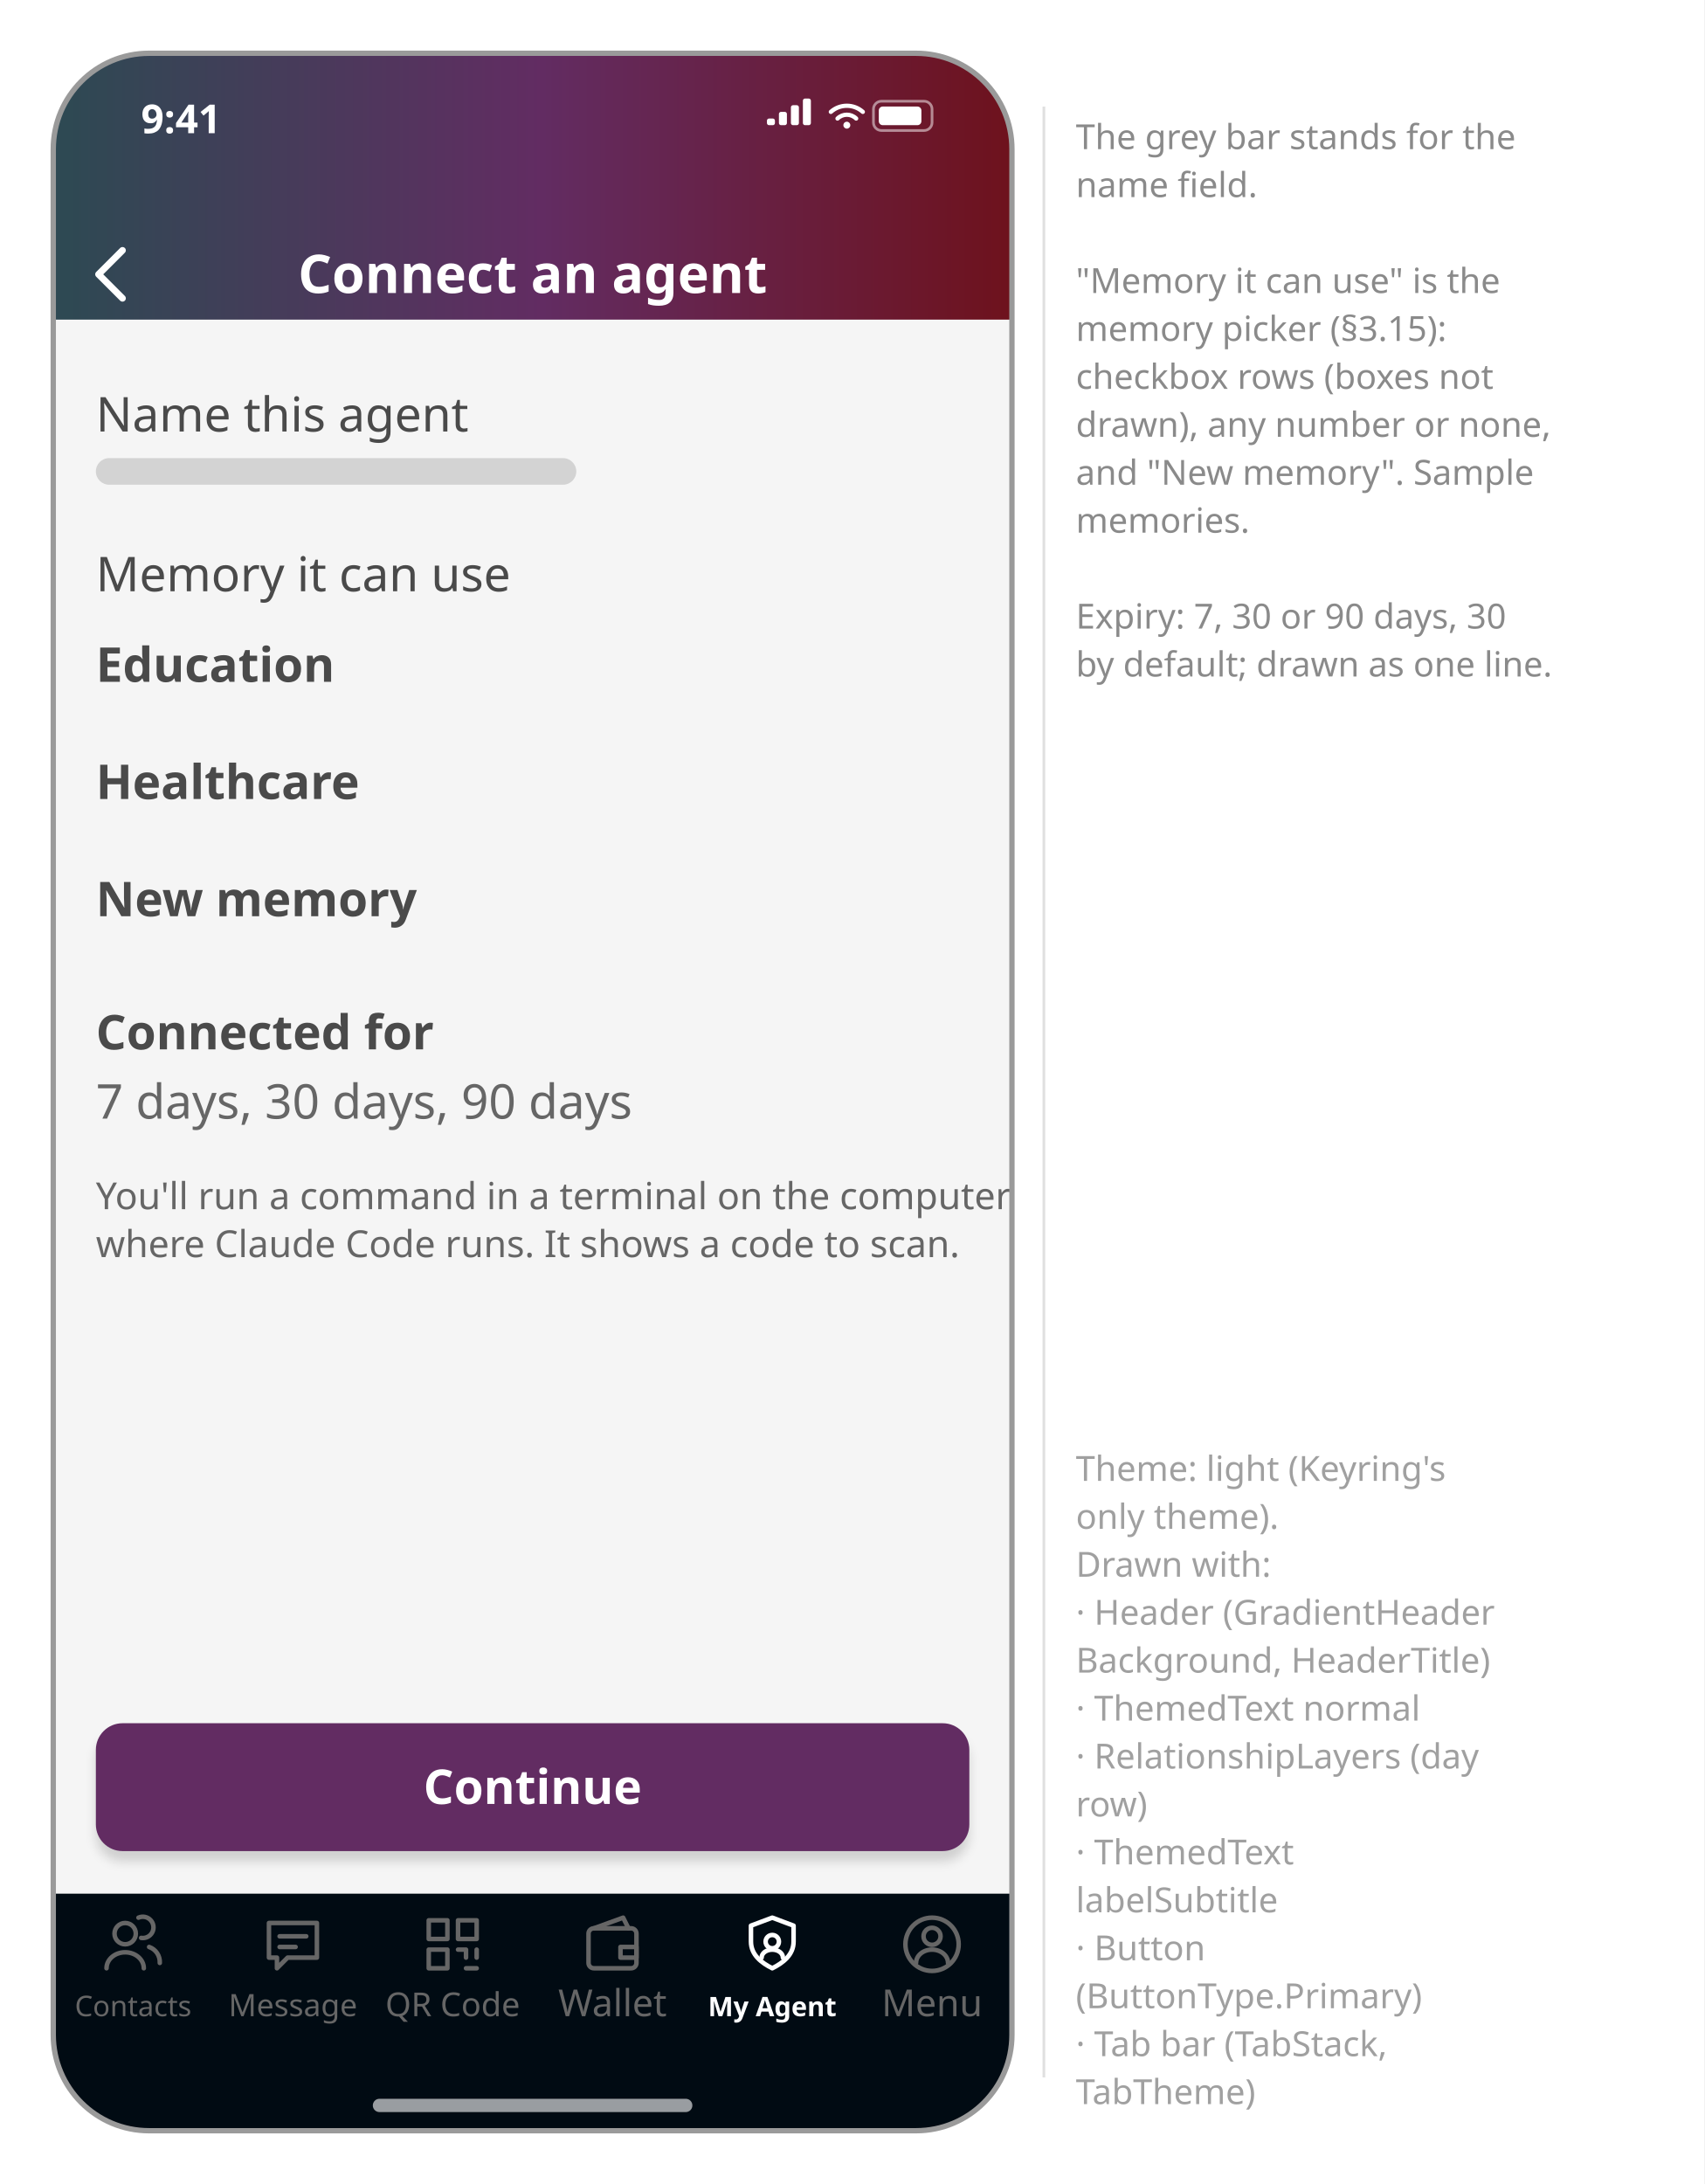
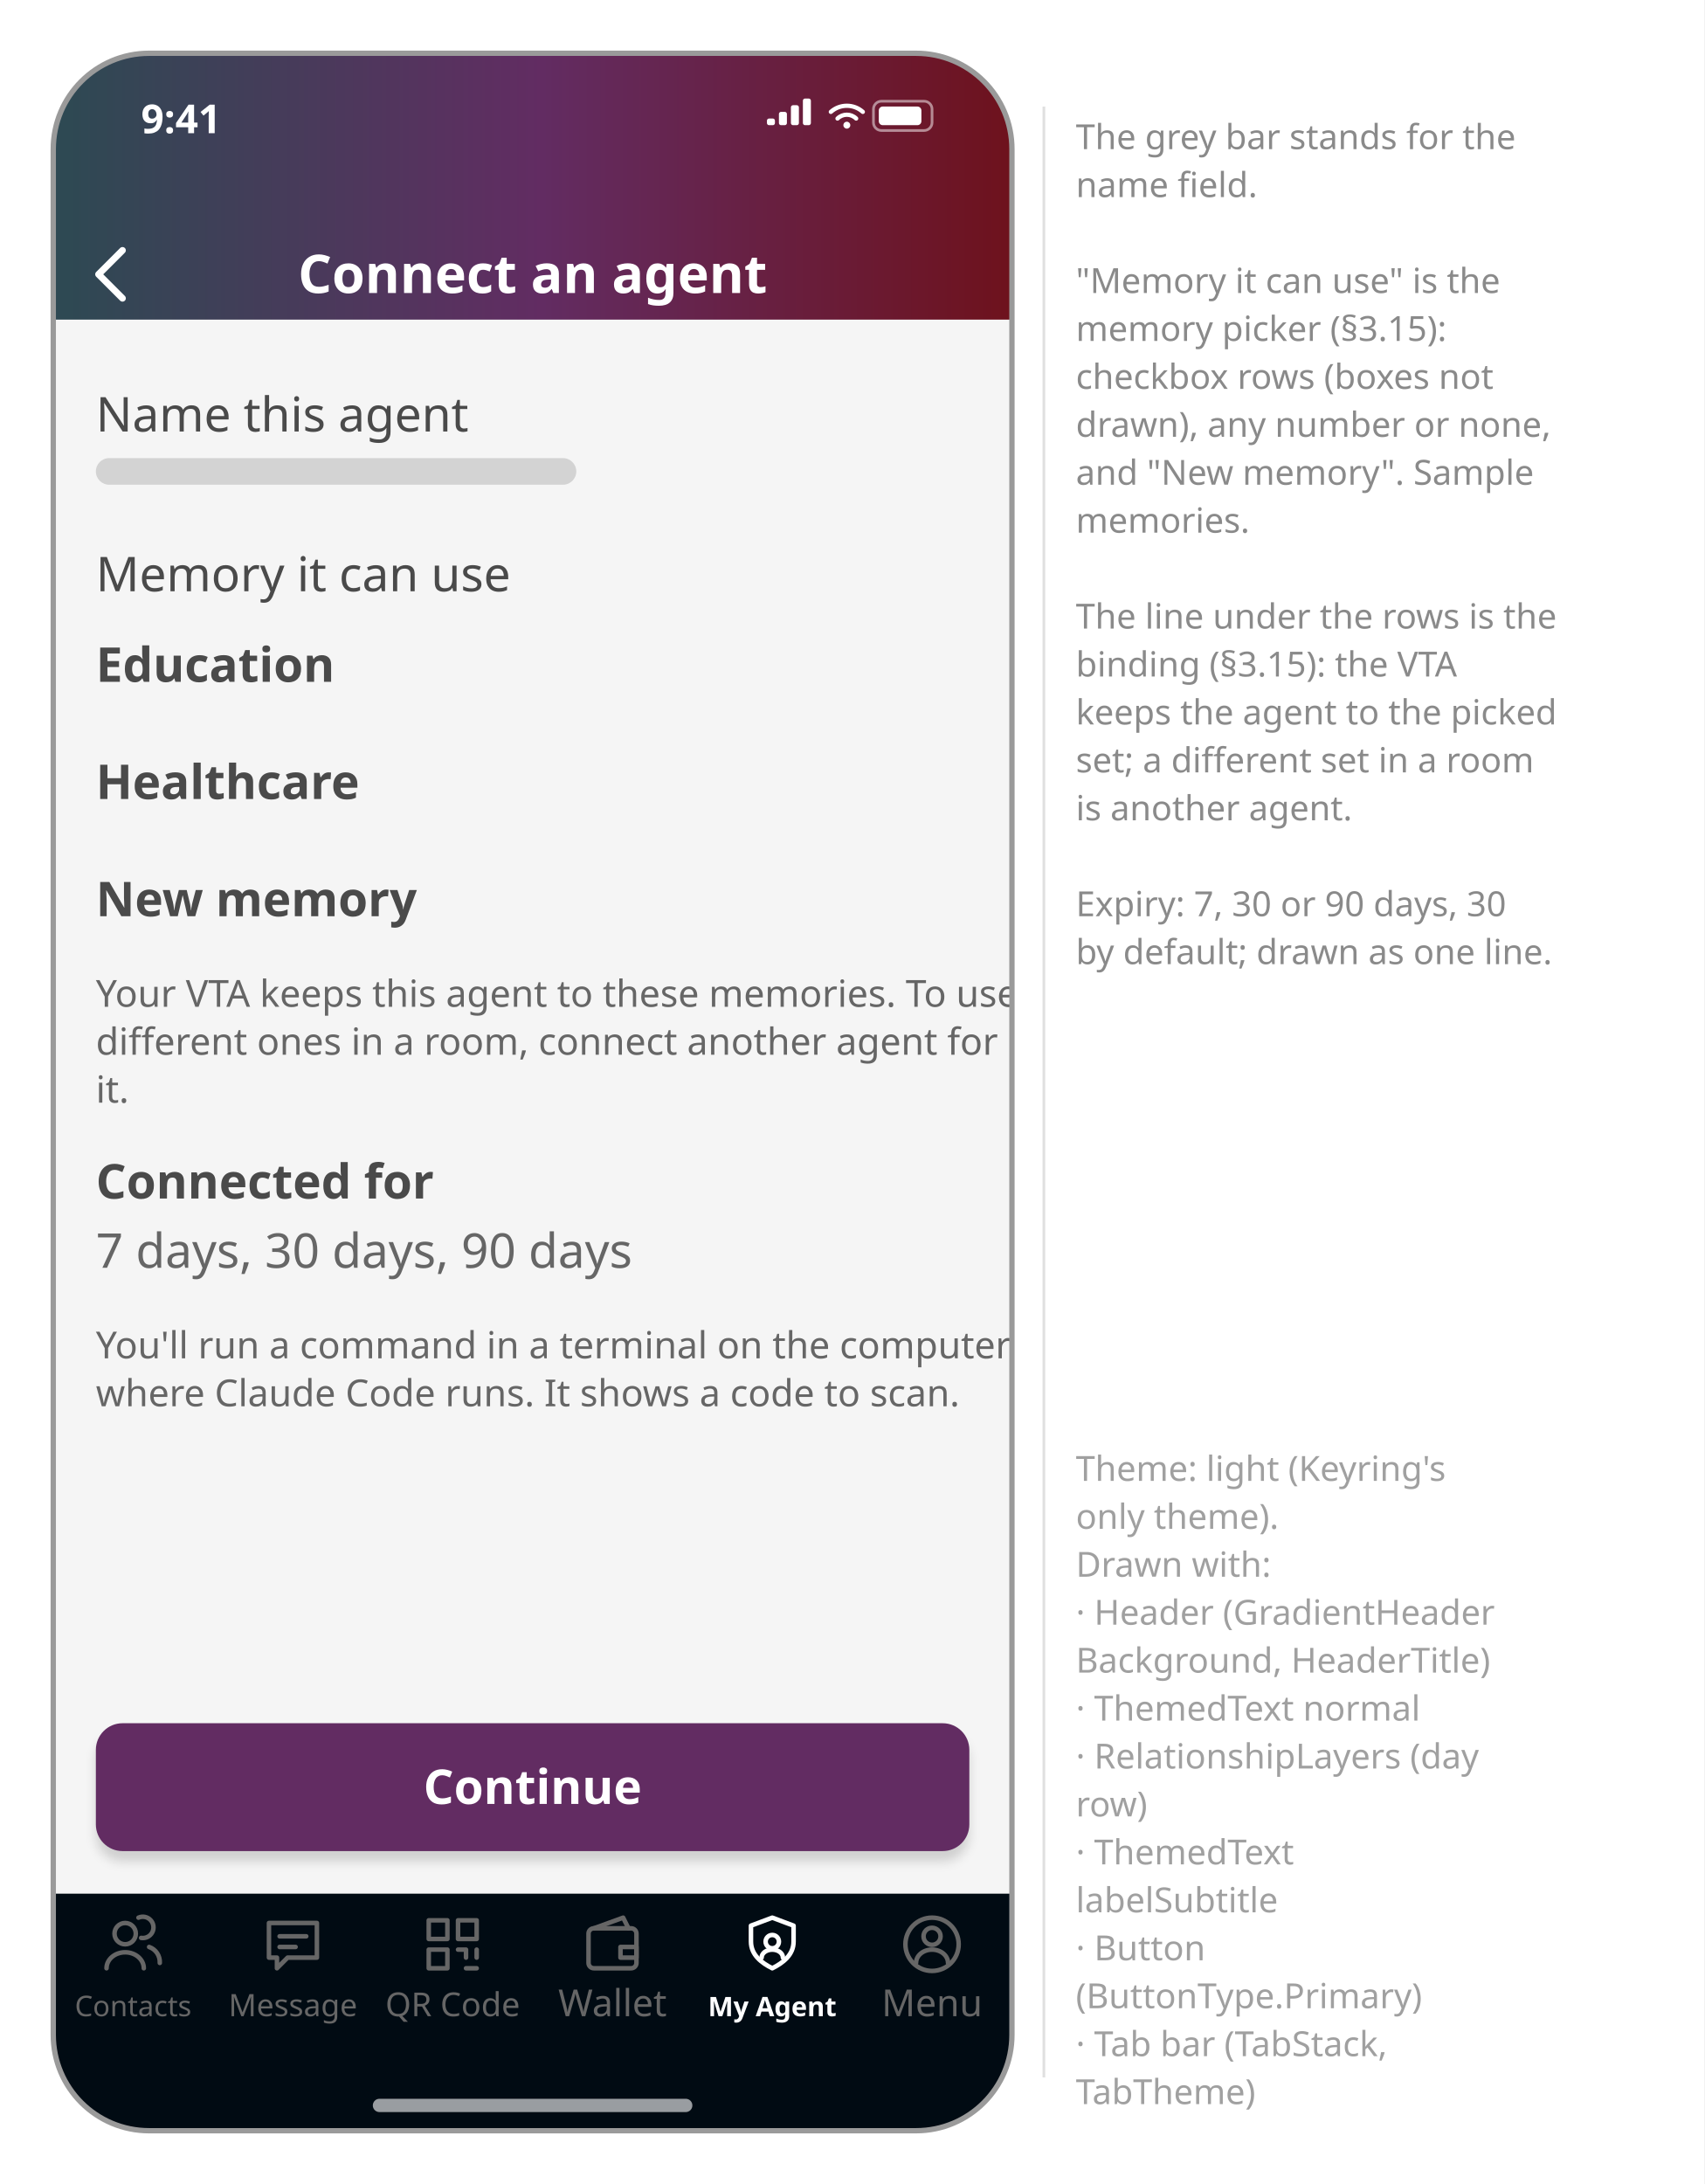
<svg xmlns="http://www.w3.org/2000/svg" width="640" height="820" viewBox="0 0 640 820" font-family="'Source Sans 3', 'SourceSans3-Regular', system-ui, sans-serif">
  <defs>
    <linearGradient id="kr-header" x1="0" y1="0" x2="1" y2="0">
      <stop offset="0.01" stop-color="#2E4953" />
      <stop offset="0.51" stop-color="#622C62" />
      <stop offset="1" stop-color="#6E121D" />
    </linearGradient>
    <filter id="kr-card-shadow" x="-10%" y="-30%" width="120%" height="160%">
      <feGaussianBlur stdDeviation="2" />
    </filter>
    <filter id="kr-button-shadow" x="-10%" y="-30%" width="120%" height="160%">
      <feGaussianBlur stdDeviation="2" />
    </filter>
    <clipPath id="kr-phone">
      <rect x="20" y="20" width="360" height="780" rx="36" />
    </clipPath>
  </defs>
  <rect width="640" height="820" fill="#FFFFFF" />
  <g clip-path="url(#kr-phone)">
    <rect x="20" y="20" width="360" height="780" fill="#F5F5F5" />
    <rect x="20" y="20" width="360" height="100" fill="url(#kr-header)" />
    <text x="68" y="50" font-family="system-ui, sans-serif" font-size="15" font-weight="600" fill="#FFFFFF" text-anchor="middle">9:41</text>
    <g fill="#FFFFFF">
      <rect x="288" y="44.5" width="3" height="2.5" rx="0.8" />
      <rect x="292.5" y="42" width="3" height="5" rx="0.8" />
      <rect x="297" y="39.5" width="3" height="7.5" rx="0.8" />
      <rect x="301.5" y="37" width="3" height="10" rx="0.8" />
    </g>
    <path d="M312 42 a9 9 0 0 1 12 0 M314.5 44.5 a5 5 0 0 1 7 0" fill="none" stroke="#FFFFFF" stroke-width="1.6" stroke-linecap="round" />
    <circle cx="318" cy="47" r="1.3" fill="#FFFFFF" />
    <rect x="328" y="38" width="22" height="11" rx="3" fill="none" stroke="#FFFFFF" stroke-opacity="0.5" />
    <rect x="330" y="40" width="16" height="7" rx="1.5" fill="#FFFFFF" />
    <path d="M46 94 l-9 9 l9 9" fill="none" stroke="#FFFFFF" stroke-width="2.5" stroke-linecap="round" stroke-linejoin="round" />
    <text x="200" y="110" font-family="system-ui, sans-serif" font-size="20" font-weight="700" fill="#FFFFFF" text-anchor="middle">Connect an agent</text>
    <text font-size="18" fill="#4A4A4A">
      <tspan x="36" y="162">Name this agent</tspan>
    </text>
    <rect x="36" y="172" width="180.4" height="10" rx="5" fill="#D3D3D3" />
    <text font-size="18" fill="#4A4A4A">
      <tspan x="36" y="222">Memory it can use</tspan>
    </text>
    <text font-size="18" font-weight="700" fill="#4A4A4A">
      <tspan x="36" y="256">Education</tspan>
    </text>
    <text font-size="18" font-weight="700" fill="#4A4A4A">
      <tspan x="36" y="300">Healthcare</tspan>
    </text>
    <text font-size="18" font-weight="700" fill="#4A4A4A">
      <tspan x="36" y="344">New memory</tspan>
    </text>
+     <text font-size="14" fill="#666666">
+       <tspan x="36" y="378">Your VTA keeps this agent to these memories. To use</tspan>
+       <tspan x="36" dy="18">different ones in a room, connect another agent for</tspan>
+       <tspan x="36" dy="18">it.</tspan>
+     </text>
    <text font-size="18" font-weight="700" fill="#4A4A4A">
-       <tspan x="36" y="394">Connected for</tspan>
+       <tspan x="36" y="450">Connected for</tspan>
    </text>
    <text font-size="18" fill="#666666">
-       <tspan x="36" y="420">7 days, 30 days, 90 days</tspan>
+       <tspan x="36" y="476">7 days, 30 days, 90 days</tspan>
    </text>
    <text font-size="14" fill="#666666">
-       <tspan x="36" y="454">You'll run a command in a terminal on the computer</tspan>
+       <tspan x="36" y="510">You'll run a command in a terminal on the computer</tspan>
      <tspan x="36" dy="18">where Claude Code runs. It shows a code to scan.</tspan>
    </text>
    <rect x="36" y="651" width="328" height="48" rx="10" fill="#000000" fill-opacity="0.15" filter="url(#kr-button-shadow)" />
    <rect x="36" y="647" width="328" height="48" rx="10" fill="#622C62" />
    <text x="200" y="677.3" font-size="18" font-weight="700" fill="#FFFFFF" text-anchor="middle">Continue</text>
    <rect x="20" y="711" width="360" height="89" fill="#010B13" />
    <g fill="none" stroke="#666666" stroke-width="1.7" stroke-linecap="round" stroke-linejoin="round">
      <circle cx="47" cy="726" r="4" />
      <path d="M40 739 a7 6 0 0 1 14 0" />
      <path d="M52 720 a4 4 0 1 1 1 7.6 M56 731 a6 6 0 0 1 4 6" />
    </g>
    <text x="50" y="757" font-size="10.7" fill="#666666" text-anchor="middle">Contacts</text>
    <g fill="none" stroke="#666666" stroke-width="1.7" stroke-linecap="round" stroke-linejoin="round">
      <path d="M101 722 h18 v13 h-11 l-4 4 v-4 h-3 z" />
      <path d="M105 727 h10 M105 731 h6" />
    </g>
    <text x="110" y="757" font-size="11.6" fill="#666666" text-anchor="middle">Message</text>
    <g fill="none" stroke="#666666" stroke-width="1.7" stroke-linecap="round" stroke-linejoin="round">
      <rect x="161" y="721" width="7" height="7" />
      <rect x="172" y="721" width="7" height="7" />
      <rect x="161" y="732" width="7" height="7" />
      <path d="M172 732 h3 v3 M179 732 v3 M175 739 h4" />
    </g>
    <text x="170" y="757" font-size="12.4" fill="#666666" text-anchor="middle">QR Code</text>
    <g fill="none" stroke="#666666" stroke-width="1.7" stroke-linecap="round" stroke-linejoin="round">
      <rect x="221" y="724" width="18" height="15" rx="2" />
      <path d="M223 724 l11 -4 l2 4 M233 731 h6 v4 h-6 z" />
    </g>
    <text x="230" y="757" font-size="14.0" fill="#666666" text-anchor="middle">Wallet</text>
    <g fill="none" stroke="#FFFFFF" stroke-width="1.7" stroke-linecap="round" stroke-linejoin="round">
      <path d="M290 720 l8 3 v6 c0 5 -4 8 -8 10 c-4 -2 -8 -5 -8 -10 v-6 z" />
      <circle cx="290" cy="729" r="2.5" />
      <path d="M286 735 a4 3 0 0 1 8 0" />
    </g>
    <text x="290" y="757" font-size="10.1" font-weight="700" fill="#FFFFFF" text-anchor="middle">My Agent</text>
    <g fill="none" stroke="#666666" stroke-width="1.7" stroke-linecap="round" stroke-linejoin="round">
      <circle cx="350" cy="730" r="10" />
      <circle cx="350" cy="727" r="3.2" />
      <path d="M344 737 a6 5 0 0 1 12 0" />
    </g>
    <text x="350" y="757" font-size="14.0" fill="#666666" text-anchor="middle">Menu</text>
    <rect x="140" y="788" width="120" height="5" rx="2.5" fill="#FFFFFF" opacity="0.6" />
  </g>
  <rect x="20" y="20" width="360" height="780" rx="36" fill="none" stroke="#9A9A9A" stroke-width="2" />
  <line x1="392" y1="40" x2="392" y2="780" stroke="#E0E0E0" stroke-width="1" />
  <text font-family="system-ui, sans-serif" font-size="13" fill="#8A8A8A">
    <tspan x="404" y="56">The grey bar stands for the</tspan>
    <tspan x="404" dy="18">name field.</tspan>
    <tspan x="404" dy="18"> </tspan>
    <tspan x="404" dy="18">"Memory it can use" is the</tspan>
    <tspan x="404" dy="18">memory picker (§3.15):</tspan>
    <tspan x="404" dy="18">checkbox rows (boxes not</tspan>
    <tspan x="404" dy="18">drawn), any number or none,</tspan>
    <tspan x="404" dy="18">and "New memory". Sample</tspan>
    <tspan x="404" dy="18">memories.</tspan>
    <tspan x="404" dy="18"> </tspan>
+     <tspan x="404" dy="18">The line under the rows is the</tspan>
+     <tspan x="404" dy="18">binding (§3.15): the VTA</tspan>
+     <tspan x="404" dy="18">keeps the agent to the picked</tspan>
+     <tspan x="404" dy="18">set; a different set in a room</tspan>
+     <tspan x="404" dy="18">is another agent.</tspan>
+     <tspan x="404" dy="18"> </tspan>
    <tspan x="404" dy="18">Expiry: 7, 30 or 90 days, 30</tspan>
    <tspan x="404" dy="18">by default; drawn as one line.</tspan>
    <tspan x="404" dy="18"> </tspan>
  </text>
  <text font-family="system-ui, sans-serif" font-size="13" fill="#A0A0A0">
    <tspan x="404" y="556">Theme: light (Keyring's</tspan>
    <tspan x="404" dy="18">   only theme).</tspan>
    <tspan x="404" dy="18">Drawn with:</tspan>
    <tspan x="404" dy="18">· Header (GradientHeader</tspan>
    <tspan x="404" dy="18">   Background, HeaderTitle)</tspan>
    <tspan x="404" dy="18">· ThemedText normal</tspan>
    <tspan x="404" dy="18">· RelationshipLayers (day</tspan>
    <tspan x="404" dy="18">   row)</tspan>
    <tspan x="404" dy="18">· ThemedText</tspan>
    <tspan x="404" dy="18">   labelSubtitle</tspan>
    <tspan x="404" dy="18">· Button</tspan>
    <tspan x="404" dy="18">   (ButtonType.Primary)</tspan>
    <tspan x="404" dy="18">· Tab bar (TabStack,</tspan>
    <tspan x="404" dy="18">   TabTheme)</tspan>
  </text>
</svg>
